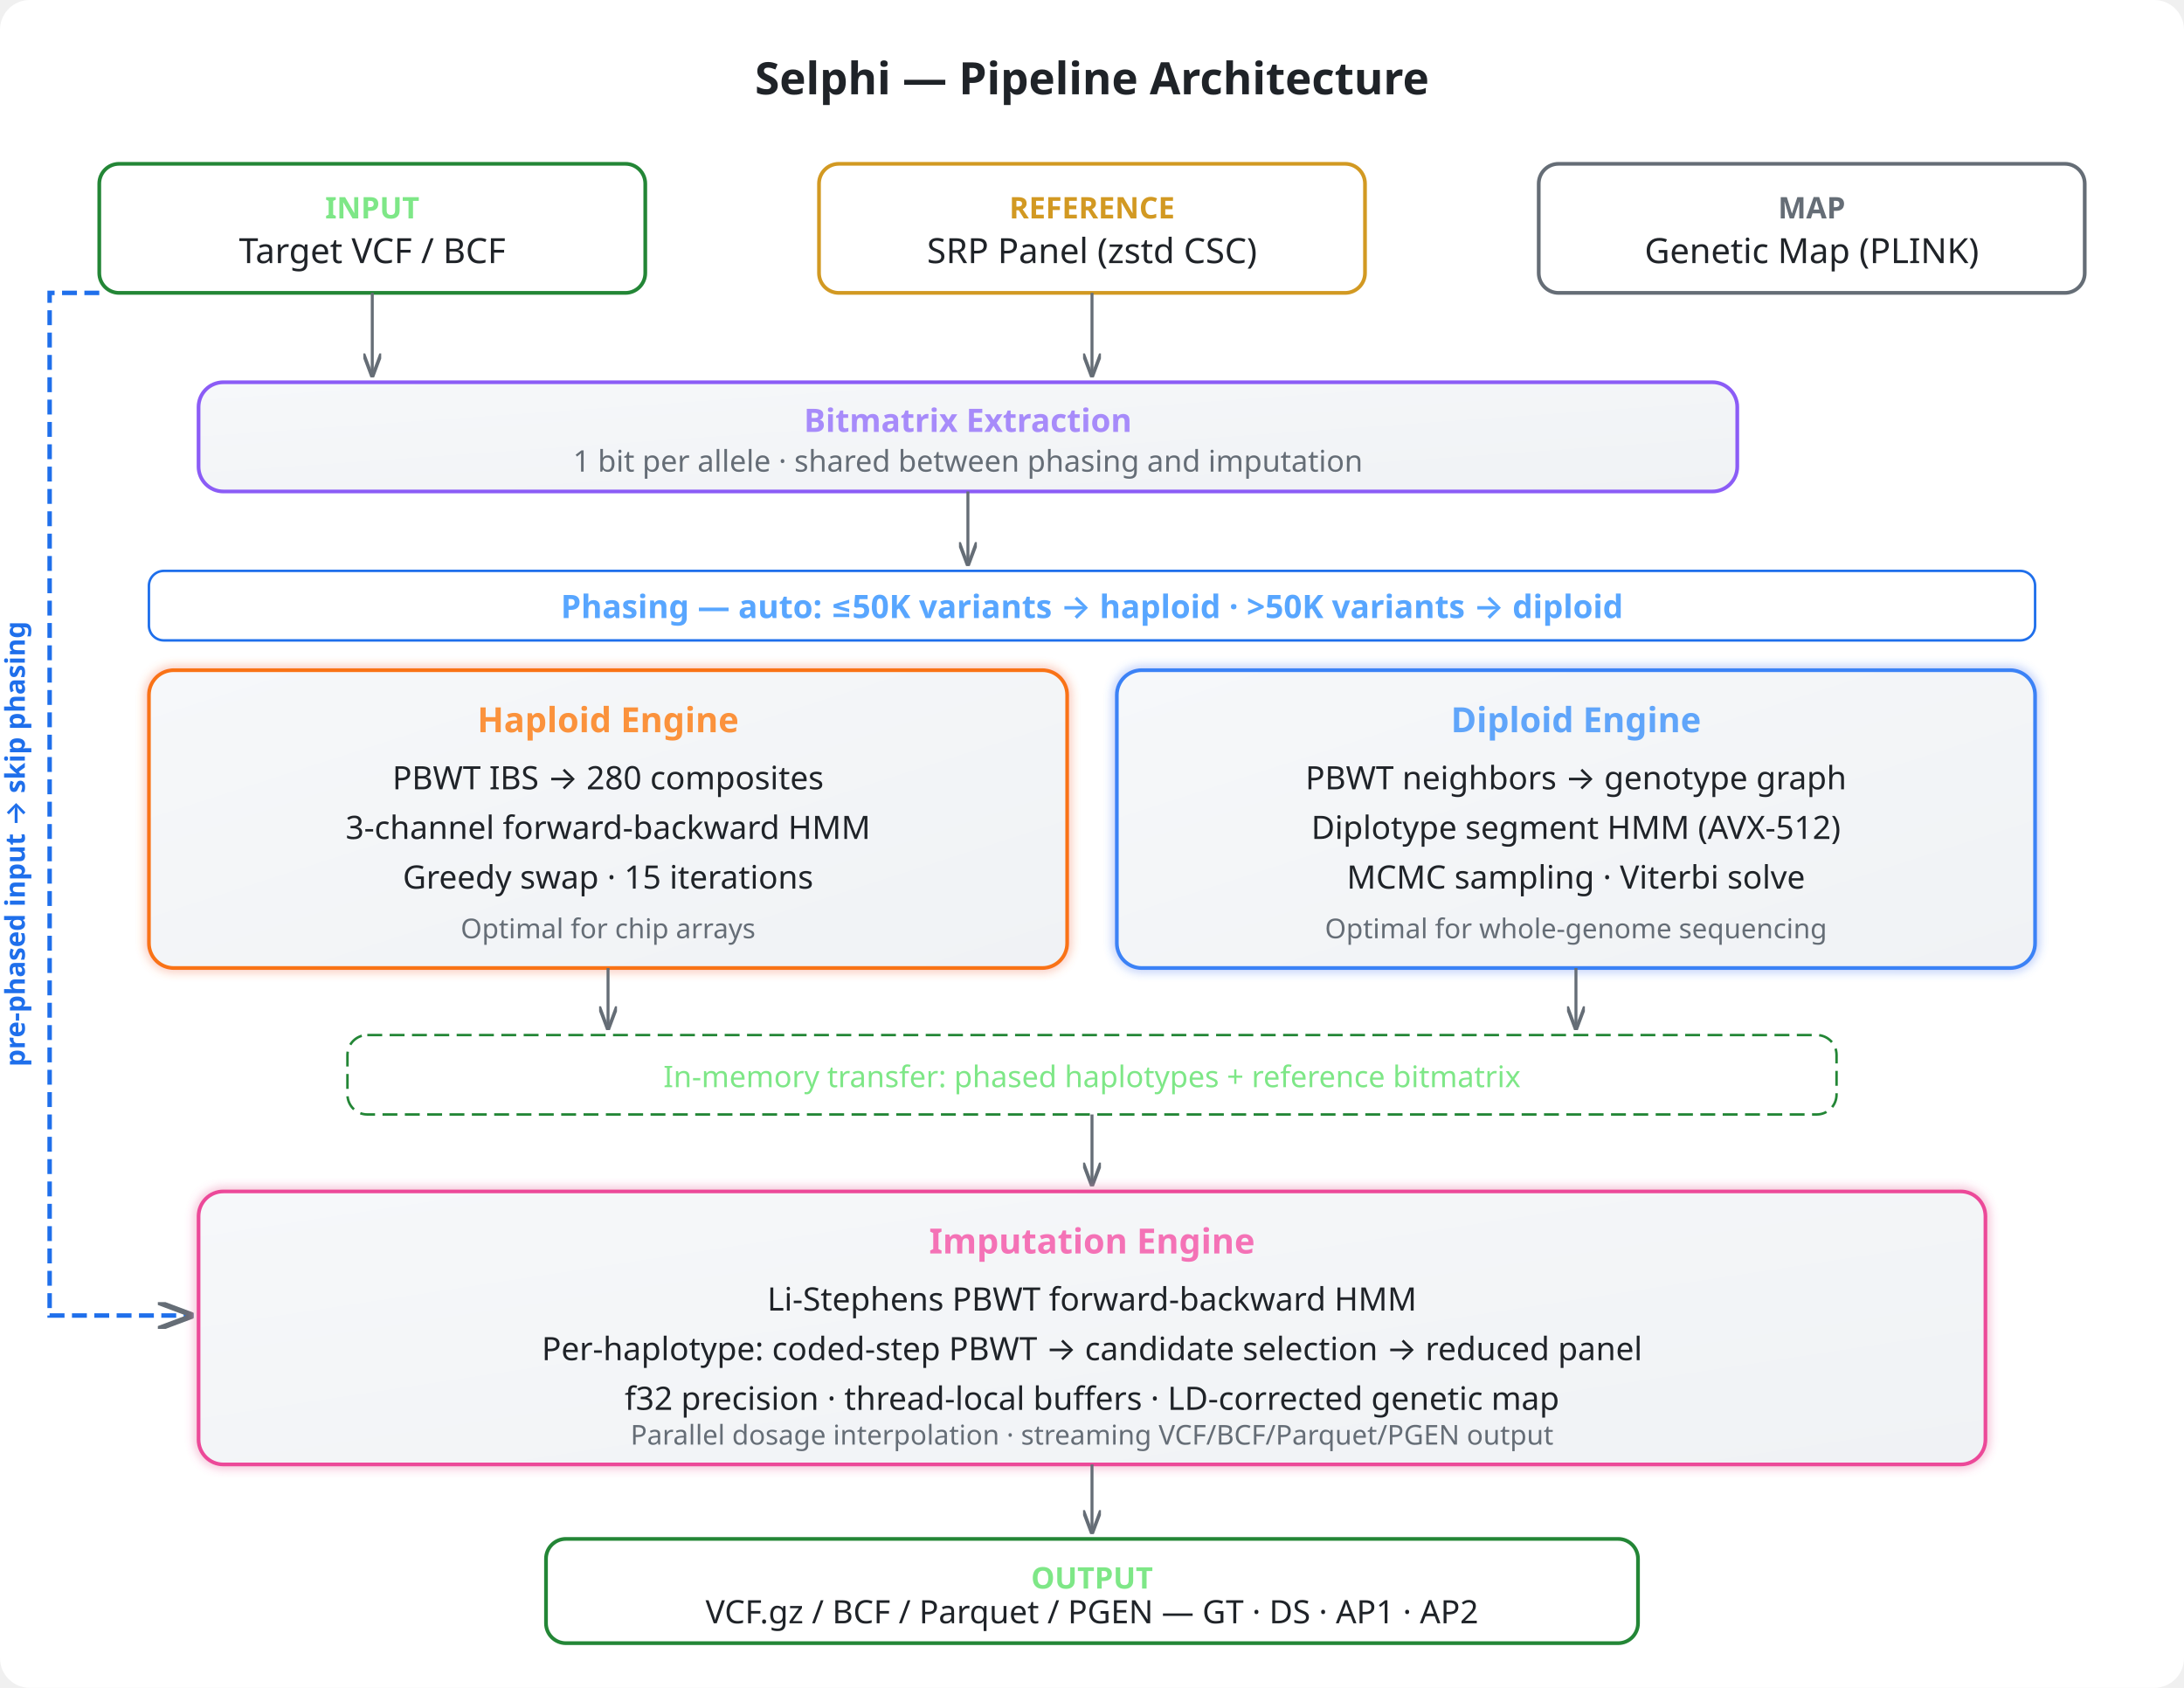
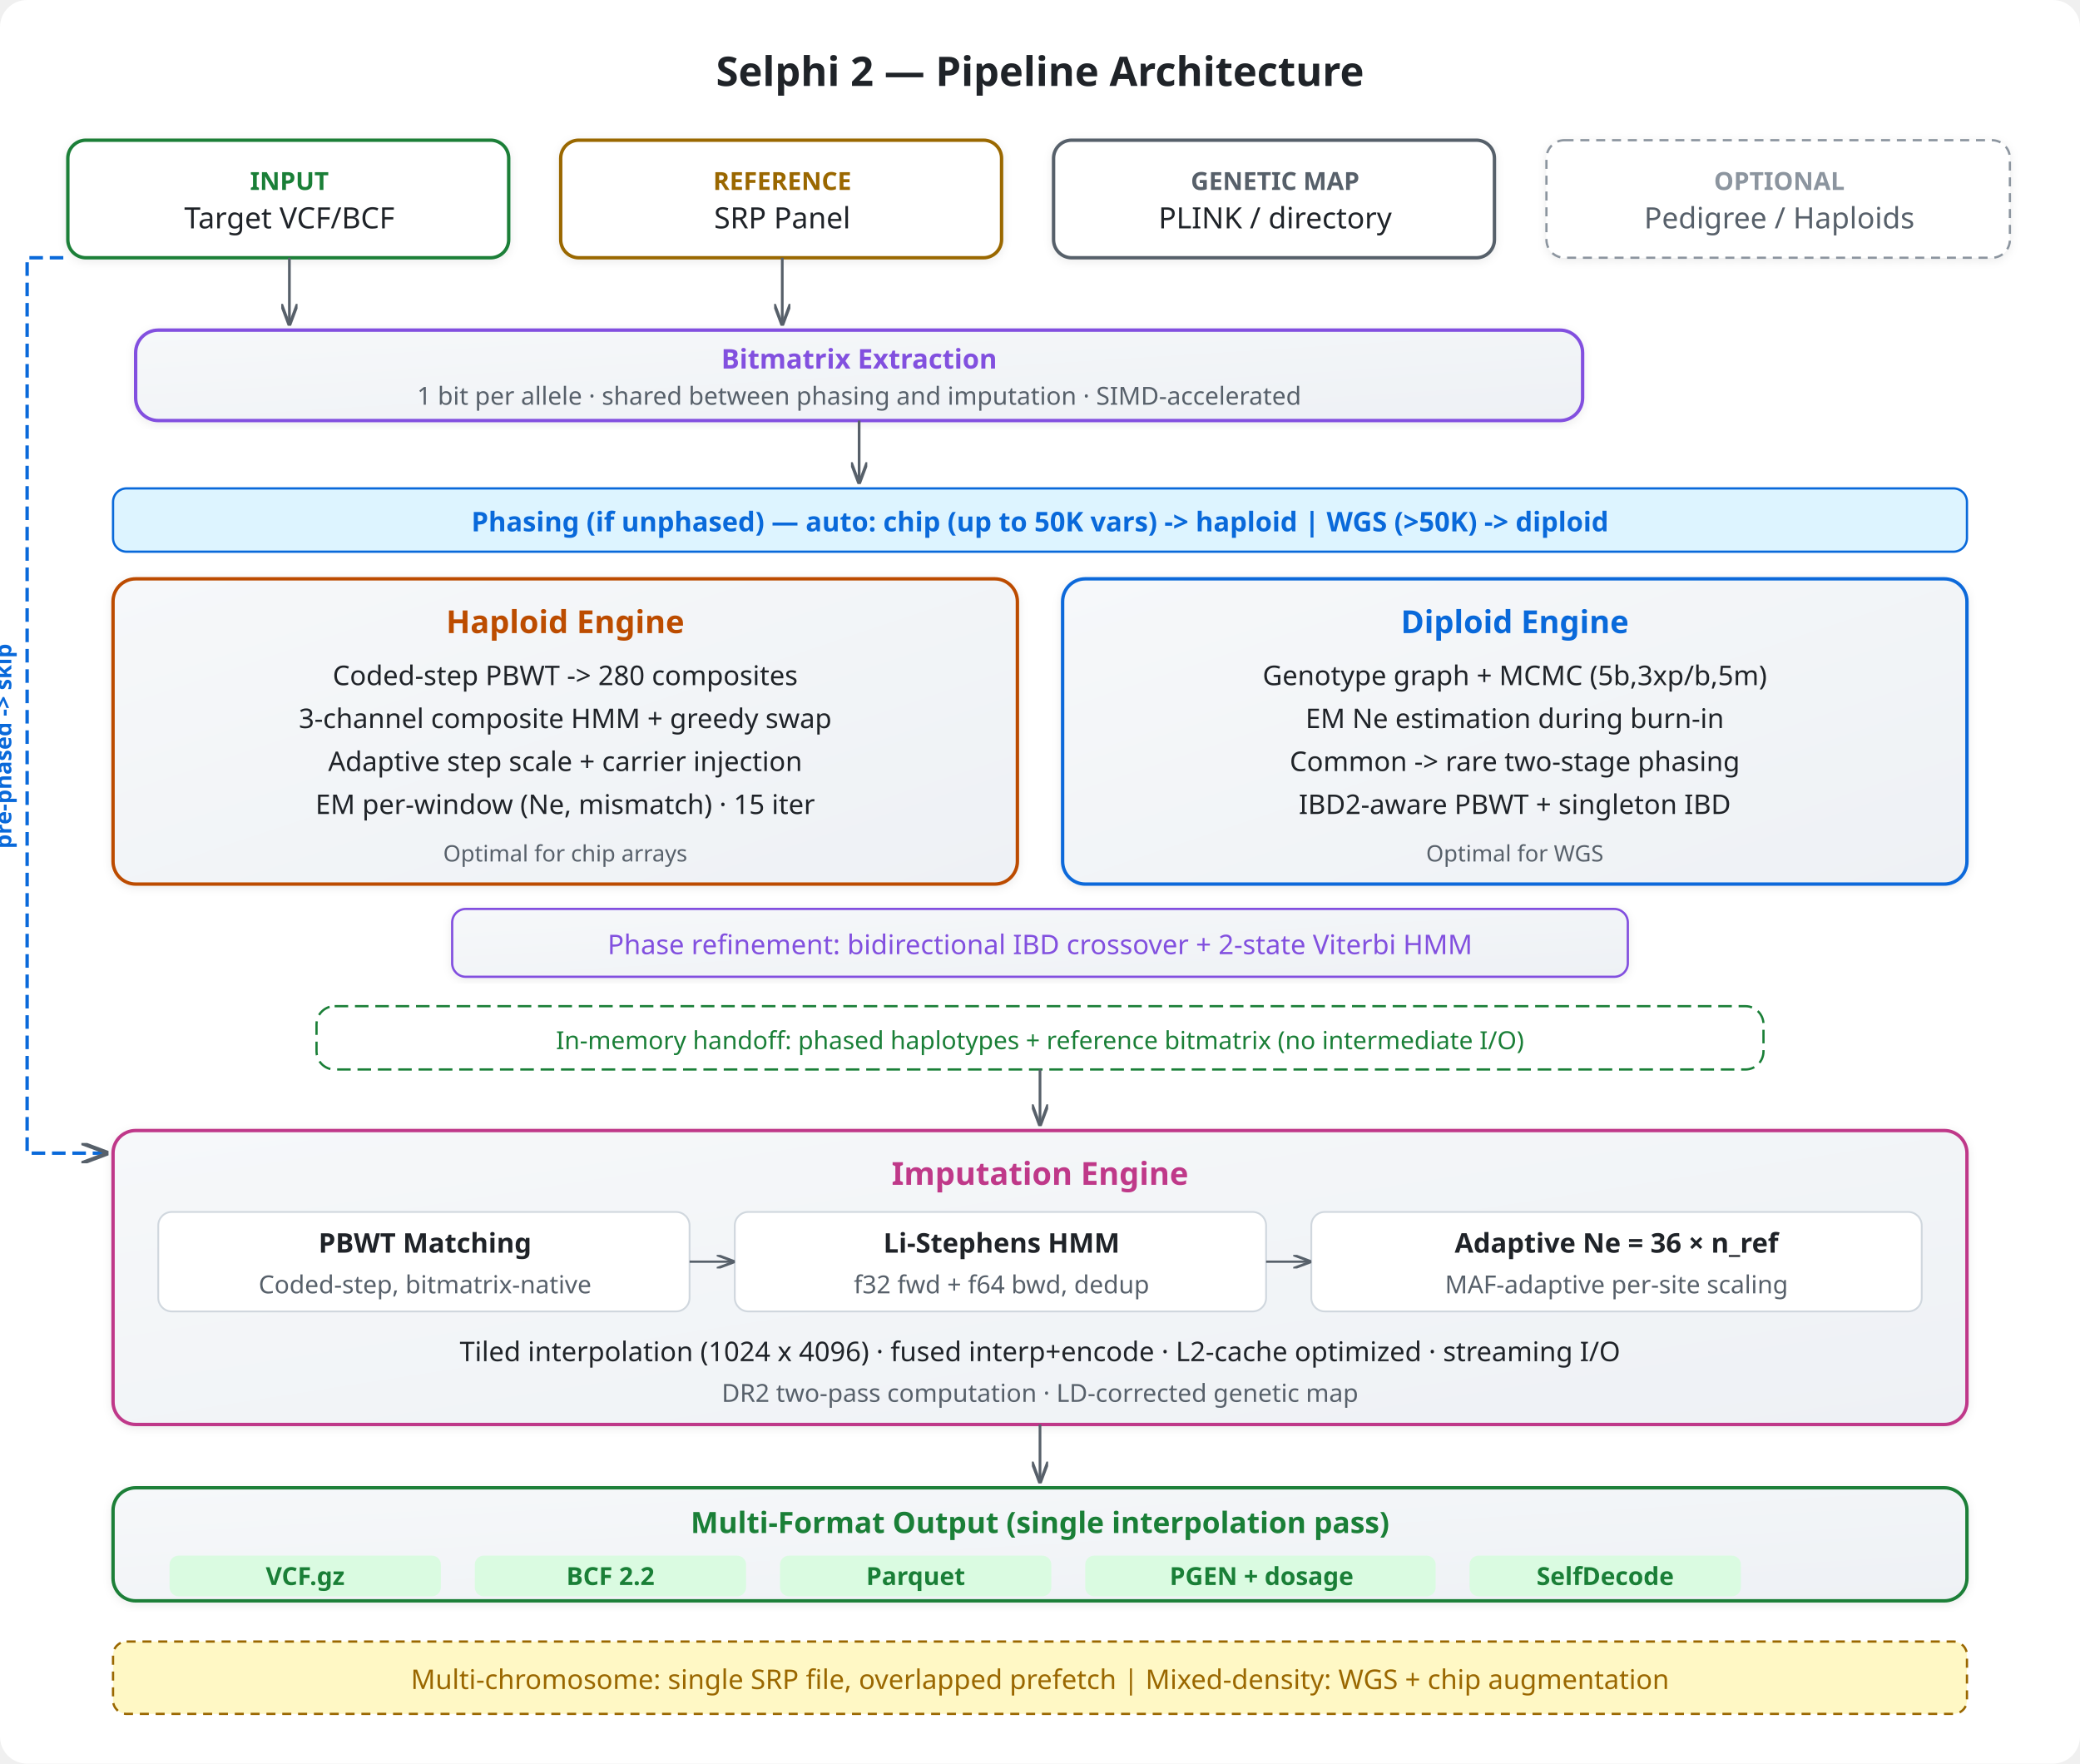
- <svg xmlns="http://www.w3.org/2000/svg" viewBox="0 0 880 680" font-family="'Segoe UI', system-ui, -apple-system, sans-serif">
+ <svg xmlns="http://www.w3.org/2000/svg" viewBox="0 0 920 780" font-family="'Segoe UI', system-ui, -apple-system, sans-serif">
  <defs>
    <marker id="arr" markerWidth="8" markerHeight="6" refX="8" refY="3" orient="auto">
-       <path d="M0,0 L8,3 L0,6" fill="none" stroke="#656d76" stroke-width="1.2" />
+       <path d="M0,0 L8,3 L0,6" fill="none" stroke="#57606a" stroke-width="1.2" />
    </marker>
    <linearGradient id="sg" x1="0" y1="0" x2="1" y2="1">
      <stop offset="0%" stop-color="#f6f8fa" />
-       <stop offset="100%" stop-color="#f0f2f5" />
+       <stop offset="100%" stop-color="#eef1f5" />
    </linearGradient>
-     <filter id="gl">
-       <feGaussianBlur stdDeviation="2" result="blur" />
-       <feComposite in="SourceGraphic" in2="blur" operator="over" />
+     <filter id="sh">
+       <feDropShadow dx="0" dy="1" stdDeviation="2" flood-opacity="0.08" />
    </filter>
  </defs>
-   <rect width="880" height="680" rx="12" fill="#ffffff" />
-   <text x="440" y="38" text-anchor="middle" fill="#1f2328" font-size="18" font-weight="600">Selphi — Pipeline Architecture</text>
-   <rect x="40" y="66" width="220" height="52" rx="8" fill="#ffffff" stroke="#238636" stroke-width="1.5" />
-   <text x="150" y="88" text-anchor="middle" fill="#7ee787" font-size="12" font-weight="600">INPUT</text>
-   <text x="150" y="106" text-anchor="middle" fill="#1f2328" font-size="14">Target VCF / BCF</text>
-   <rect x="330" y="66" width="220" height="52" rx="8" fill="#ffffff" stroke="#d29922" stroke-width="1.5" />
-   <text x="440" y="88" text-anchor="middle" fill="#d29922" font-size="12" font-weight="600">REFERENCE</text>
-   <text x="440" y="106" text-anchor="middle" fill="#1f2328" font-size="14">SRP Panel (zstd CSC)</text>
-   <rect x="620" y="66" width="220" height="52" rx="8" fill="#ffffff" stroke="#656d76" stroke-width="1.5" />
-   <text x="730" y="88" text-anchor="middle" fill="#656d76" font-size="12" font-weight="600">MAP</text>
-   <text x="730" y="106" text-anchor="middle" fill="#1f2328" font-size="14">Genetic Map (PLINK)</text>
-   <line x1="150" y1="118" x2="150" y2="152" stroke="#656d76" stroke-width="1.2" marker-end="url(#arr)" />
-   <line x1="440" y1="118" x2="440" y2="152" stroke="#656d76" stroke-width="1.2" marker-end="url(#arr)" />
-   <rect x="80" y="154" width="620" height="44" rx="10" fill="url(#sg)" stroke="#8b5cf6" stroke-width="1.5" />
-   <text x="390" y="174" text-anchor="middle" fill="#a78bfa" font-size="13" font-weight="700">Bitmatrix Extraction</text>
-   <text x="390" y="190" text-anchor="middle" fill="#656d76" font-size="12">1 bit per allele · shared between phasing and imputation</text>
-   <line x1="390" y1="198" x2="390" y2="228" stroke="#656d76" stroke-width="1.2" marker-end="url(#arr)" />
-   <rect x="60" y="230" width="760" height="28" rx="6" fill="#ffffff" stroke="#1f6feb" stroke-width="1" />
-   <text x="440" y="249" text-anchor="middle" fill="#58a6ff" font-size="13" font-weight="600">Phasing — auto: ≤50K variants → haploid · &gt;50K variants → diploid</text>
-   <rect x="60" y="270" width="370" height="120" rx="10" fill="url(#sg)" stroke="#f97316" stroke-width="1.5" filter="url(#gl)" />
-   <text x="245" y="295" text-anchor="middle" fill="#fb923c" font-size="14" font-weight="700">Haploid Engine</text>
-   <text x="245" y="318" text-anchor="middle" fill="#1f2328" font-size="13">PBWT IBS → 280 composites</text>
-   <text x="245" y="338" text-anchor="middle" fill="#1f2328" font-size="13">3-channel forward-backward HMM</text>
-   <text x="245" y="358" text-anchor="middle" fill="#1f2328" font-size="13">Greedy swap · 15 iterations</text>
-   <text x="245" y="378" text-anchor="middle" fill="#656d76" font-size="11">Optimal for chip arrays</text>
-   <rect x="450" y="270" width="370" height="120" rx="10" fill="url(#sg)" stroke="#3b82f6" stroke-width="1.5" filter="url(#gl)" />
-   <text x="635" y="295" text-anchor="middle" fill="#60a5fa" font-size="14" font-weight="700">Diploid Engine</text>
-   <text x="635" y="318" text-anchor="middle" fill="#1f2328" font-size="13">PBWT neighbors → genotype graph</text>
-   <text x="635" y="338" text-anchor="middle" fill="#1f2328" font-size="13">Diplotype segment HMM (AVX-512)</text>
-   <text x="635" y="358" text-anchor="middle" fill="#1f2328" font-size="13">MCMC sampling · Viterbi solve</text>
-   <text x="635" y="378" text-anchor="middle" fill="#656d76" font-size="11">Optimal for whole-genome sequencing</text>
-   <line x1="245" y1="390" x2="245" y2="415" stroke="#656d76" stroke-width="1.2" marker-end="url(#arr)" />
-   <line x1="635" y1="390" x2="635" y2="415" stroke="#656d76" stroke-width="1.2" marker-end="url(#arr)" />
-   <path d="M 40 118 L 20 118 L 20 530 L 78 530" fill="none" stroke="#1f6feb" stroke-width="1.8" stroke-dasharray="6,3" marker-end="url(#arr)" />
-   <text x="10" y="340" fill="#1f6feb" font-size="11" font-weight="600" transform="rotate(-90,10,340)" text-anchor="middle">pre-phased input → skip phasing</text>
-   <rect x="140" y="417" width="600" height="32" rx="8" fill="#ffffff" stroke="#238636" stroke-width="1" stroke-dasharray="6,3" />
-   <text x="440" y="438" text-anchor="middle" fill="#7ee787" font-size="12">In-memory transfer: phased haplotypes + reference bitmatrix</text>
-   <line x1="440" y1="449" x2="440" y2="478" stroke="#656d76" stroke-width="1.2" marker-end="url(#arr)" />
-   <rect x="80" y="480" width="720" height="110" rx="10" fill="url(#sg)" stroke="#ec4899" stroke-width="1.5" filter="url(#gl)" />
-   <text x="440" y="505" text-anchor="middle" fill="#f472b6" font-size="14" font-weight="700">Imputation Engine</text>
-   <text x="440" y="528" text-anchor="middle" fill="#1f2328" font-size="13">Li-Stephens PBWT forward-backward HMM</text>
-   <text x="440" y="548" text-anchor="middle" fill="#1f2328" font-size="13">Per-haplotype: coded-step PBWT → candidate selection → reduced panel</text>
-   <text x="440" y="568" text-anchor="middle" fill="#1f2328" font-size="13">f32 precision · thread-local buffers · LD-corrected genetic map</text>
-   <text x="440" y="582" text-anchor="middle" fill="#656d76" font-size="11">Parallel dosage interpolation · streaming VCF/BCF/Parquet/PGEN output</text>
-   <line x1="440" y1="590" x2="440" y2="618" stroke="#656d76" stroke-width="1.2" marker-end="url(#arr)" />
-   <rect x="220" y="620" width="440" height="42" rx="8" fill="#ffffff" stroke="#238636" stroke-width="1.5" />
-   <text x="440" y="640" text-anchor="middle" fill="#7ee787" font-size="12" font-weight="600">OUTPUT</text>
-   <text x="440" y="654" text-anchor="middle" fill="#1f2328" font-size="13">VCF.gz / BCF / Parquet / PGEN — GT · DS · AP1 · AP2</text>
+   <rect width="920" height="780" rx="12" fill="#ffffff" />
+   <text x="460" y="38" text-anchor="middle" fill="#1f2328" font-size="18" font-weight="600">Selphi 2 — Pipeline Architecture</text>
+   <rect x="30" y="62" width="195" height="52" rx="8" fill="#ffffff" stroke="#1a7f37" stroke-width="1.5" filter="url(#sh)" />
+   <text x="128" y="84" text-anchor="middle" fill="#1a7f37" font-size="11" font-weight="600">INPUT</text>
+   <text x="128" y="101" text-anchor="middle" fill="#1f2328" font-size="13">Target VCF/BCF</text>
+   <rect x="248" y="62" width="195" height="52" rx="8" fill="#ffffff" stroke="#9a6700" stroke-width="1.5" filter="url(#sh)" />
+   <text x="346" y="84" text-anchor="middle" fill="#9a6700" font-size="11" font-weight="600">REFERENCE</text>
+   <text x="346" y="101" text-anchor="middle" fill="#1f2328" font-size="13">SRP Panel</text>
+   <rect x="466" y="62" width="195" height="52" rx="8" fill="#ffffff" stroke="#57606a" stroke-width="1.5" filter="url(#sh)" />
+   <text x="564" y="84" text-anchor="middle" fill="#57606a" font-size="11" font-weight="600">GENETIC MAP</text>
+   <text x="564" y="101" text-anchor="middle" fill="#1f2328" font-size="13">PLINK / directory</text>
+   <rect x="684" y="62" width="205" height="52" rx="8" fill="#ffffff" stroke="#8c959f" stroke-width="1" stroke-dasharray="4,3" filter="url(#sh)" />
+   <text x="787" y="84" text-anchor="middle" fill="#8c959f" font-size="11" font-weight="600">OPTIONAL</text>
+   <text x="787" y="101" text-anchor="middle" fill="#57606a" font-size="13">Pedigree / Haploids</text>
+   <line x1="128" y1="114" x2="128" y2="144" stroke="#57606a" stroke-width="1.2" marker-end="url(#arr)" />
+   <line x1="346" y1="114" x2="346" y2="144" stroke="#57606a" stroke-width="1.2" marker-end="url(#arr)" />
+   <rect x="60" y="146" width="640" height="40" rx="10" fill="url(#sg)" stroke="#8250df" stroke-width="1.5" filter="url(#sh)" />
+   <text x="380" y="163" text-anchor="middle" fill="#8250df" font-size="12" font-weight="700">Bitmatrix Extraction</text>
+   <text x="380" y="179" text-anchor="middle" fill="#57606a" font-size="11">1 bit per allele · shared between phasing and imputation · SIMD-accelerated</text>
+   <line x1="380" y1="186" x2="380" y2="214" stroke="#57606a" stroke-width="1.2" marker-end="url(#arr)" />
+   <rect x="50" y="216" width="820" height="28" rx="6" fill="#ddf4ff" stroke="#0969da" stroke-width="1" />
+   <text x="460" y="235" text-anchor="middle" fill="#0969da" font-size="12" font-weight="600">Phasing (if unphased) — auto: chip (up to 50K vars) -&gt; haploid | WGS (&gt;50K) -&gt; diploid</text>
+   <rect x="50" y="256" width="400" height="135" rx="10" fill="url(#sg)" stroke="#bc4c00" stroke-width="1.5" filter="url(#sh)" />
+   <text x="250" y="280" text-anchor="middle" fill="#bc4c00" font-size="14" font-weight="700">Haploid Engine</text>
+   <text x="250" y="303" text-anchor="middle" fill="#1f2328" font-size="12">Coded-step PBWT -&gt; 280 composites</text>
+   <text x="250" y="322" text-anchor="middle" fill="#1f2328" font-size="12">3-channel composite HMM + greedy swap</text>
+   <text x="250" y="341" text-anchor="middle" fill="#1f2328" font-size="12">Adaptive step scale + carrier injection</text>
+   <text x="250" y="360" text-anchor="middle" fill="#1f2328" font-size="12">EM per-window (Ne, mismatch) · 15 iter</text>
+   <text x="250" y="381" text-anchor="middle" fill="#57606a" font-size="10">Optimal for chip arrays</text>
+   <rect x="470" y="256" width="400" height="135" rx="10" fill="url(#sg)" stroke="#0969da" stroke-width="1.5" filter="url(#sh)" />
+   <text x="670" y="280" text-anchor="middle" fill="#0969da" font-size="14" font-weight="700">Diploid Engine</text>
+   <text x="670" y="303" text-anchor="middle" fill="#1f2328" font-size="12">Genotype graph + MCMC (5b,3xp/b,5m)</text>
+   <text x="670" y="322" text-anchor="middle" fill="#1f2328" font-size="12">EM Ne estimation during burn-in</text>
+   <text x="670" y="341" text-anchor="middle" fill="#1f2328" font-size="12">Common -&gt; rare two-stage phasing</text>
+   <text x="670" y="360" text-anchor="middle" fill="#1f2328" font-size="12">IBD2-aware PBWT + singleton IBD</text>
+   <text x="670" y="381" text-anchor="middle" fill="#57606a" font-size="10">Optimal for WGS</text>
+   <rect x="200" y="402" width="520" height="30" rx="6" fill="url(#sg)" stroke="#8250df" stroke-width="1" filter="url(#sh)" />
+   <text x="460" y="422" text-anchor="middle" fill="#8250df" font-size="12">Phase refinement: bidirectional IBD crossover + 2-state Viterbi HMM</text>
+   <path d="M 28 114 L 12 114 L 12 510 L 48 510" fill="none" stroke="#0969da" stroke-width="1.5" stroke-dasharray="6,3" marker-end="url(#arr)" />
+   <text x="5" y="330" fill="#0969da" font-size="10" font-weight="600" transform="rotate(-90,5,330)" text-anchor="middle">pre-phased -&gt; skip</text>
+   <rect x="140" y="445" width="640" height="28" rx="8" fill="#ffffff" stroke="#1a7f37" stroke-width="1" stroke-dasharray="6,3" />
+   <text x="460" y="464" text-anchor="middle" fill="#1a7f37" font-size="11">In-memory handoff: phased haplotypes + reference bitmatrix (no intermediate I/O)</text>
+   <line x1="460" y1="473" x2="460" y2="498" stroke="#57606a" stroke-width="1.2" marker-end="url(#arr)" />
+   <rect x="50" y="500" width="820" height="130" rx="10" fill="url(#sg)" stroke="#bf3989" stroke-width="1.5" filter="url(#sh)" />
+   <text x="460" y="524" text-anchor="middle" fill="#bf3989" font-size="14" font-weight="700">Imputation Engine</text>
+   <rect x="70" y="536" width="235" height="44" rx="6" fill="#ffffff" stroke="#d0d7de" stroke-width="0.8" />
+   <text x="188" y="554" text-anchor="middle" fill="#1f2328" font-size="12" font-weight="600">PBWT Matching</text>
+   <text x="188" y="572" text-anchor="middle" fill="#57606a" font-size="11">Coded-step, bitmatrix-native</text>
+   <rect x="325" y="536" width="235" height="44" rx="6" fill="#ffffff" stroke="#d0d7de" stroke-width="0.8" />
+   <text x="443" y="554" text-anchor="middle" fill="#1f2328" font-size="12" font-weight="600">Li-Stephens HMM</text>
+   <text x="443" y="572" text-anchor="middle" fill="#57606a" font-size="11">f32 fwd + f64 bwd, dedup</text>
+   <rect x="580" y="536" width="270" height="44" rx="6" fill="#ffffff" stroke="#d0d7de" stroke-width="0.8" />
+   <text x="715" y="554" text-anchor="middle" fill="#1f2328" font-size="12" font-weight="600">Adaptive Ne = 36 × n_ref</text>
+   <text x="715" y="572" text-anchor="middle" fill="#57606a" font-size="11">MAF-adaptive per-site scaling</text>
+   <line x1="305" y1="558" x2="325" y2="558" stroke="#57606a" stroke-width="1" marker-end="url(#arr)" />
+   <line x1="560" y1="558" x2="580" y2="558" stroke="#57606a" stroke-width="1" marker-end="url(#arr)" />
+   <text x="460" y="602" text-anchor="middle" fill="#1f2328" font-size="12">Tiled interpolation (1024 x 4096) · fused interp+encode · L2-cache optimized · streaming I/O</text>
+   <text x="460" y="620" text-anchor="middle" fill="#57606a" font-size="11">DR2 two-pass computation · LD-corrected genetic map</text>
+   <line x1="460" y1="630" x2="460" y2="656" stroke="#57606a" stroke-width="1.2" marker-end="url(#arr)" />
+   <rect x="50" y="658" width="820" height="50" rx="10" fill="url(#sg)" stroke="#1a7f37" stroke-width="1.5" filter="url(#sh)" />
+   <text x="460" y="678" text-anchor="middle" fill="#1a7f37" font-size="13" font-weight="700">Multi-Format Output (single interpolation pass)</text>
+   <rect x="75" y="688" width="120" height="18" rx="4" fill="#dafbe1" />
+   <text x="135" y="701" text-anchor="middle" fill="#1a7f37" font-size="11" font-weight="600">VCF.gz</text>
+   <rect x="210" y="688" width="120" height="18" rx="4" fill="#dafbe1" />
+   <text x="270" y="701" text-anchor="middle" fill="#1a7f37" font-size="11" font-weight="600">BCF 2.2</text>
+   <rect x="345" y="688" width="120" height="18" rx="4" fill="#dafbe1" />
+   <text x="405" y="701" text-anchor="middle" fill="#1a7f37" font-size="11" font-weight="600">Parquet</text>
+   <rect x="480" y="688" width="155" height="18" rx="4" fill="#dafbe1" />
+   <text x="558" y="701" text-anchor="middle" fill="#1a7f37" font-size="11" font-weight="600">PGEN + dosage</text>
+   <rect x="650" y="688" width="120" height="18" rx="4" fill="#dafbe1" />
+   <text x="710" y="701" text-anchor="middle" fill="#1a7f37" font-size="11" font-weight="600">SelfDecode</text>
+   <rect x="50" y="726" width="820" height="32" rx="6" fill="#fff8c5" stroke="#9a6700" stroke-width="1" stroke-dasharray="4,3" />
+   <text x="460" y="747" text-anchor="middle" fill="#9a6700" font-size="12">Multi-chromosome: single SRP file, overlapped prefetch | Mixed-density: WGS + chip augmentation</text>
</svg>
